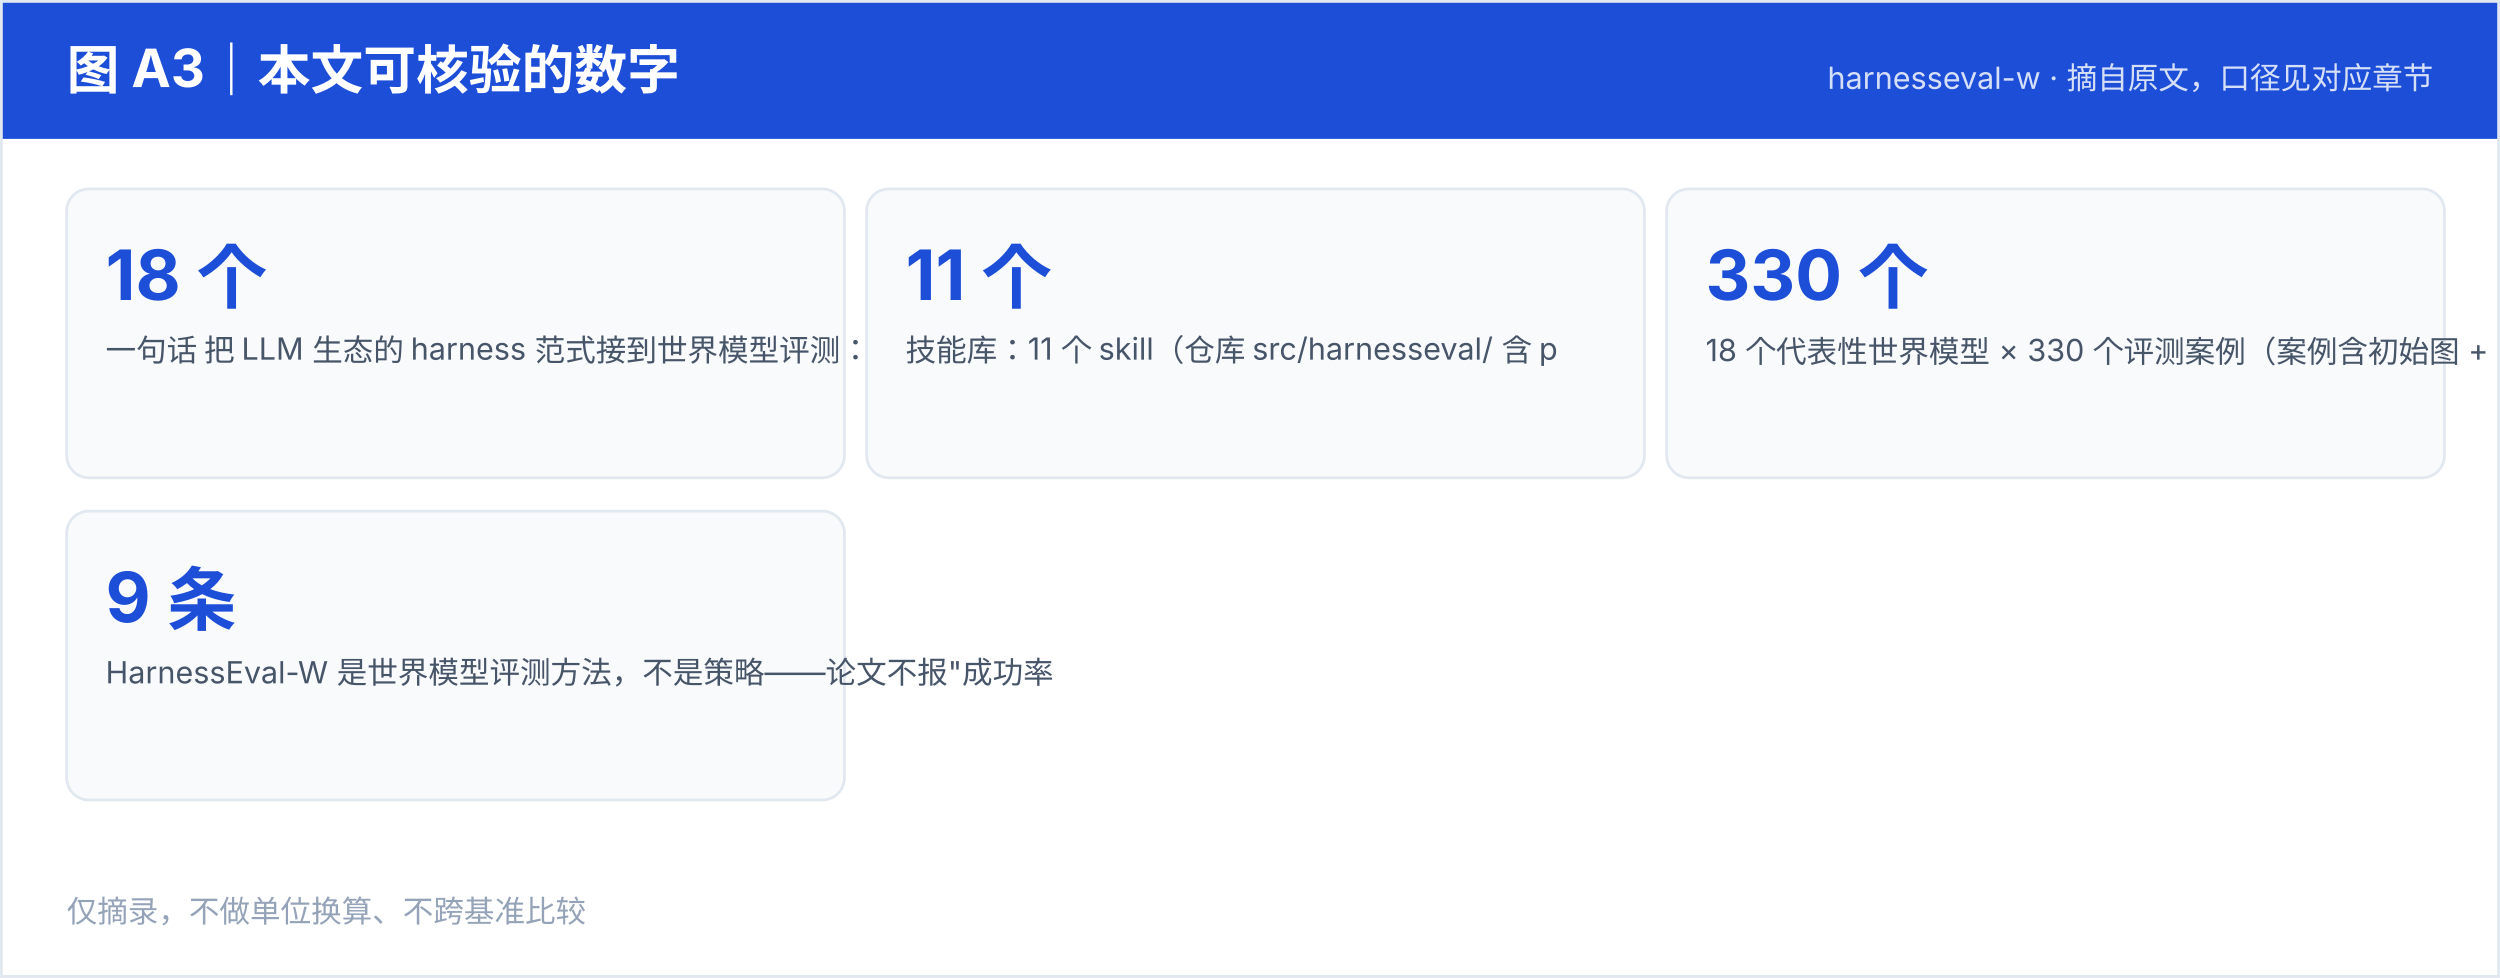
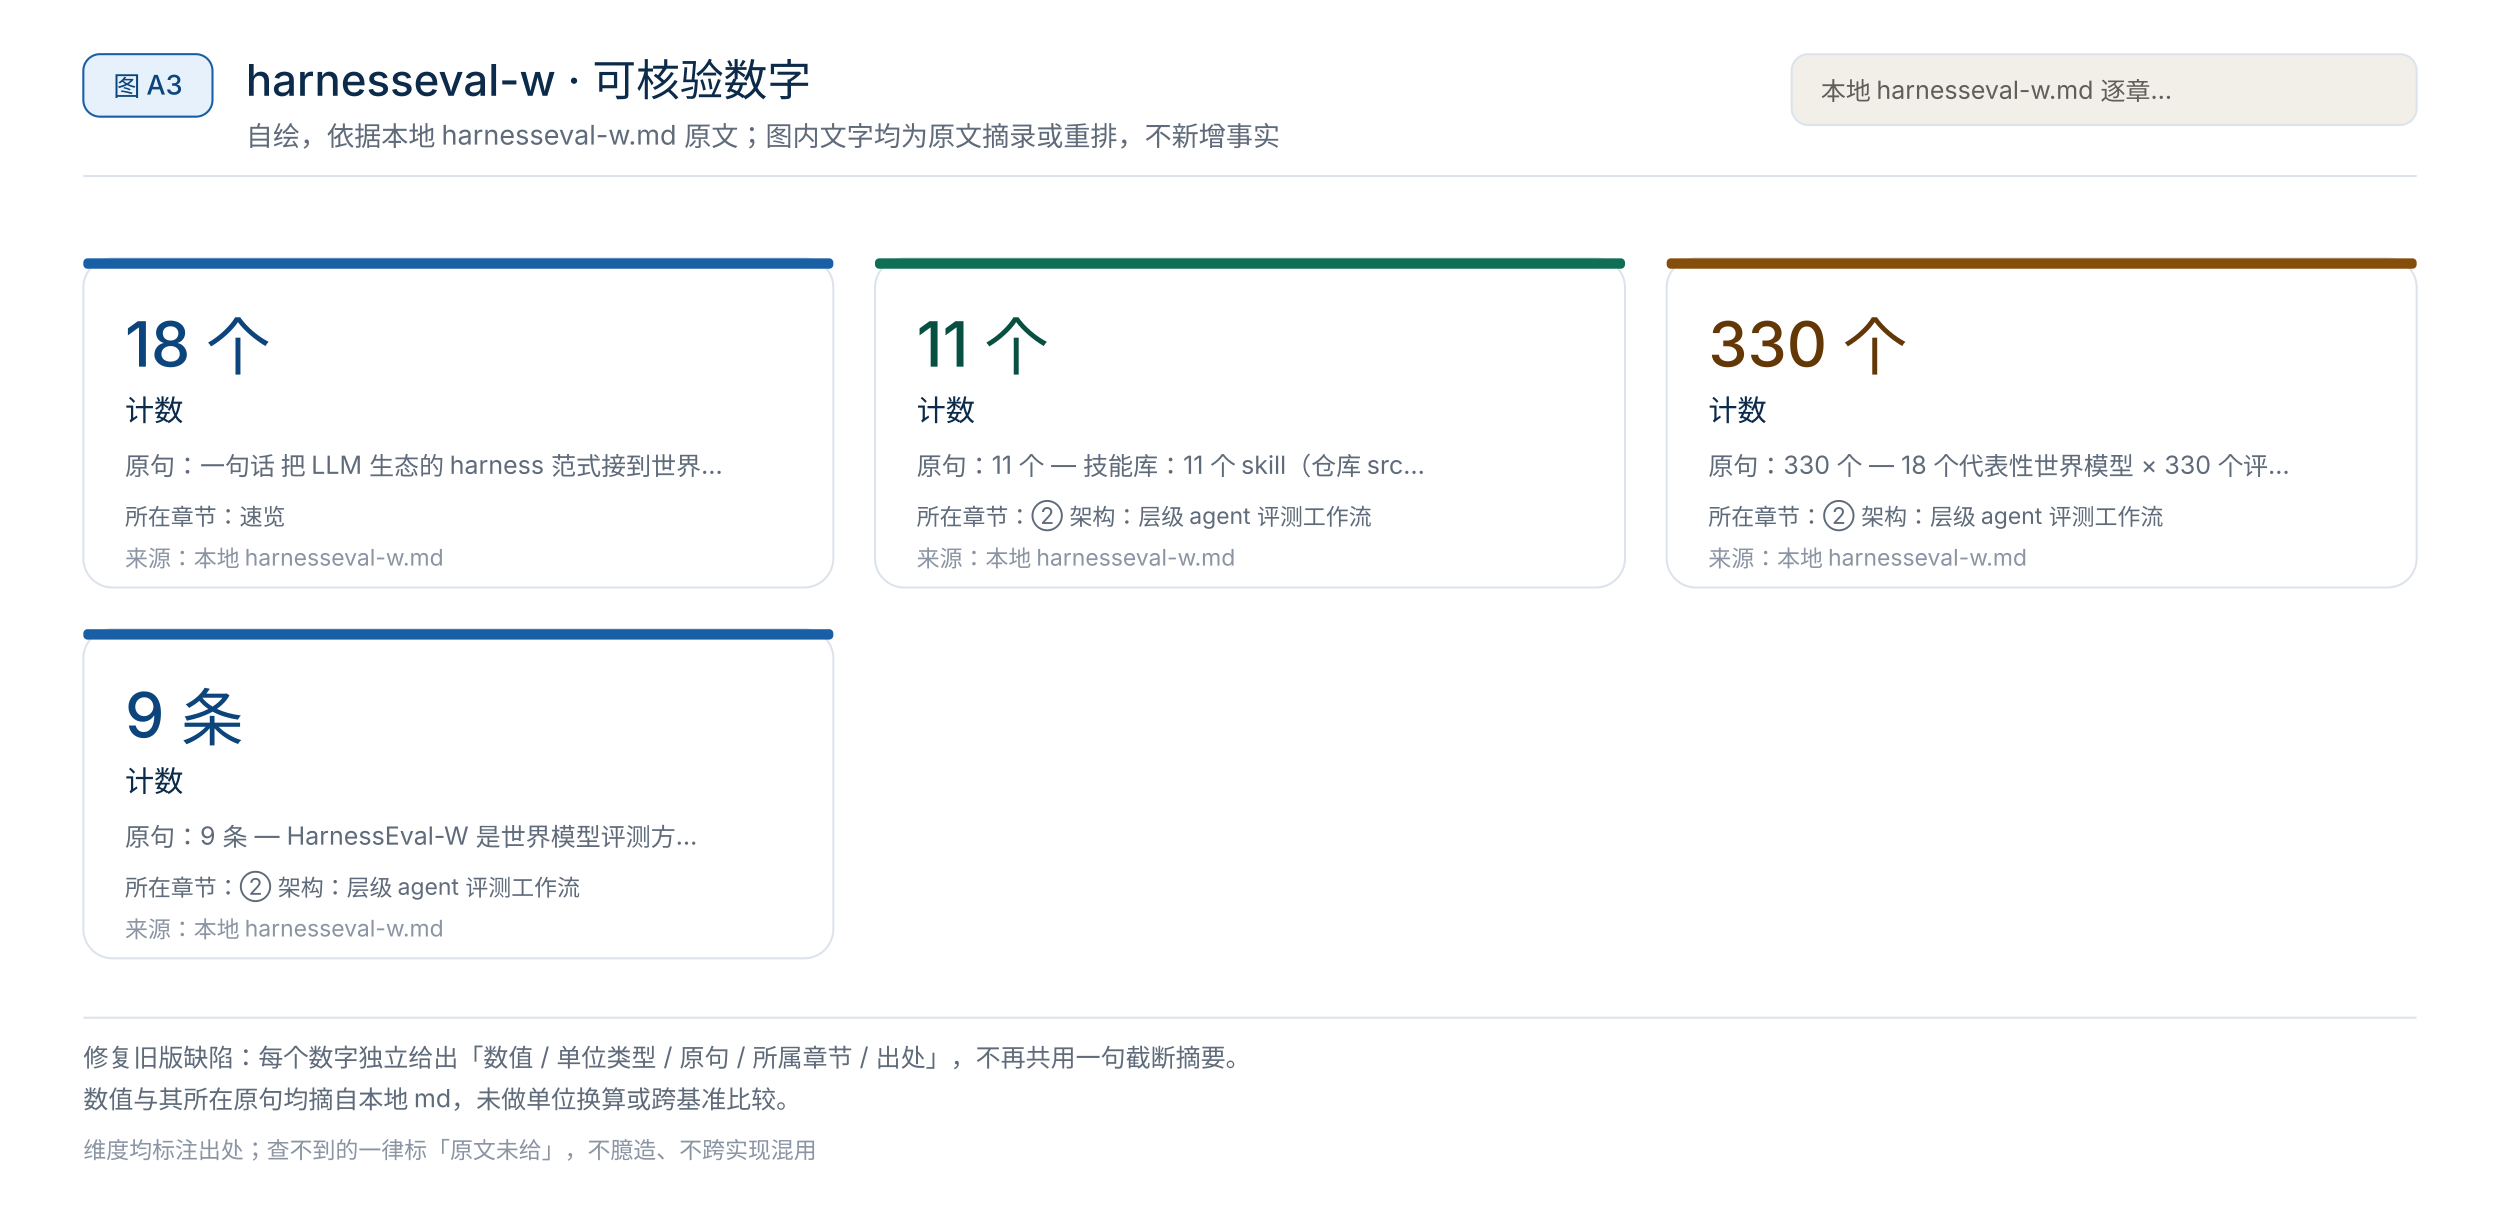
- <svg xmlns="http://www.w3.org/2000/svg" viewBox="0 0 900 352" width="900" height="352" font-family="PingFang SC, -apple-system, BlinkMacSystemFont, Microsoft YaHei, sans-serif">
-   <rect width="900" height="352" fill="#ffffff" />
-   <rect x="0" y="0" width="900" height="50" fill="#1d4ed8" />
-   <text x="24" y="32" font-size="19" fill="#ffffff" font-weight="700" text-anchor="start">图 A3｜本文可核验的数字</text>
-   <text x="876" y="32" font-size="11" fill="#ffffff" font-weight="400" text-anchor="end" opacity="0.82">harnesseval-w · 摘自原文，口径见对应章节</text>
-   <rect x="24" y="68" width="280" height="104" rx="8" fill="#f8fafc" stroke="#e2e8f0" />
-   <text x="38" y="108" font-size="25" fill="#1d4ed8" font-weight="700" text-anchor="start">18 个</text>
-   <text x="38" y="130" font-size="11" fill="#475569" font-weight="400" text-anchor="start">一句话 把 LLM 生态的 harness 范式接到世界模型评测：父 age</text>
-   <rect x="312" y="68" width="280" height="104" rx="8" fill="#f8fafc" stroke="#e2e8f0" />
-   <text x="326" y="108" font-size="25" fill="#1d4ed8" font-weight="700" text-anchor="start">11 个</text>
-   <text x="326" y="130" font-size="11" fill="#475569" font-weight="400" text-anchor="start">技能库：11 个 skill（仓库 src/harnesseval/ 含 p</text>
-   <rect x="600" y="68" width="280" height="104" rx="8" fill="#f8fafc" stroke="#e2e8f0" />
-   <text x="614" y="108" font-size="25" fill="#1d4ed8" font-weight="700" text-anchor="start">330 个</text>
-   <text x="614" y="130" font-size="11" fill="#475569" font-weight="400" text-anchor="start">18 个代表性世界模型 × 330 个评测案例（案例含初始图 + promp</text>
-   <rect x="24" y="184" width="280" height="104" rx="8" fill="#f8fafc" stroke="#e2e8f0" />
-   <text x="38" y="224" font-size="25" fill="#1d4ed8" font-weight="700" text-anchor="start">9 条</text>
-   <text x="38" y="246" font-size="11" fill="#475569" font-weight="400" text-anchor="start">HarnessEval-W 是世界模型评测方法，不是策略——论文不报"成功率</text>
-   <text x="24" y="332" font-size="11" fill="#94a3b8" font-weight="400" text-anchor="start">仅摘录，不做单位换算、不跨基准比较</text>
-   <rect x="0.5" y="0.5" width="899" height="351" fill="none" stroke="#e2e8f0" />
+ <svg xmlns="http://www.w3.org/2000/svg" width="1200" height="586" viewBox="0 0 1200 586" role="img">
+   <defs>
+     <marker id="arrow" viewBox="0 0 10 10" refX="8" refY="5" markerWidth="6" markerHeight="6" orient="auto-start-reverse">
+       <path d="M2 1L8 5L2 9" fill="none" stroke="#185FA5" stroke-width="1.6" stroke-linecap="round" stroke-linejoin="round" />
+     </marker>
+   </defs>
+   <rect x="0" y="0" width="1200" height="586" rx="0" fill="#FFFFFF" stroke="#FFFFFF" stroke-width="1" />
+   <text x="118" y="46" font-family="-apple-system,BlinkMacSystemFont,'PingFang SC','Microsoft YaHei',sans-serif" font-size="21" font-weight="500" fill="#0C2B4A" text-anchor="start">harnesseval-w · 可核验数字</text>
+   <text x="118" y="70" font-family="-apple-system,BlinkMacSystemFont,'PingFang SC','Microsoft YaHei',sans-serif" font-size="13" font-weight="400" fill="#5F6B7A" text-anchor="start">自绘，依据本地 harnesseval-w.md 原文；图内文字均为原文摘录或重排，不新增事实</text>
+   <rect x="40" y="84" width="1120" height="1" rx="0" fill="#DDE3EC" stroke="#DDE3EC" stroke-width="0" />
+   <rect x="860" y="26" width="300" height="34" rx="8" fill="#F1EFE8" stroke="#DDE3EC" stroke-width="1" />
+   <text x="874" y="48" font-family="-apple-system,BlinkMacSystemFont,'PingFang SC','Microsoft YaHei',sans-serif" font-size="12" font-weight="400" fill="#5F5E5A" text-anchor="start">本地 harnesseval-w.md 逐章…</text>
+   <rect x="40" y="26" width="62" height="30" rx="8" fill="#E6F1FB" stroke="#185FA5" stroke-width="1" />
+   <text x="71" y="46" font-family="-apple-system,BlinkMacSystemFont,'PingFang SC','Microsoft YaHei',sans-serif" font-size="13" font-weight="500" fill="#0C447C" text-anchor="middle">图 A3</text>
+   <rect x="40" y="124" width="360" height="158" rx="14" fill="#FFFFFF" stroke="#DDE3EC" stroke-width="1" />
+   <rect x="40" y="124" width="360" height="5" rx="2" fill="#185FA5" stroke="#185FA5" stroke-width="0" />
+   <text x="60" y="176" font-family="-apple-system,BlinkMacSystemFont,'PingFang SC','Microsoft YaHei',sans-serif" font-size="30" font-weight="500" fill="#0C447C" text-anchor="start">18 个</text>
+   <text x="60" y="202" font-family="-apple-system,BlinkMacSystemFont,'PingFang SC','Microsoft YaHei',sans-serif" font-size="14" font-weight="500" fill="#0C2B4A" text-anchor="start">计数</text>
+   <text x="60" y="228" font-family="-apple-system,BlinkMacSystemFont,'PingFang SC','Microsoft YaHei',sans-serif" font-size="12" font-weight="400" fill="#5F6B7A" text-anchor="start">原句：一句话 把 LLM 生态的 harness 范式接到世界…</text>
+   <text x="60" y="252" font-family="-apple-system,BlinkMacSystemFont,'PingFang SC','Microsoft YaHei',sans-serif" font-size="11" font-weight="400" fill="#5F6B7A" text-anchor="start">所在章节：速览</text>
+   <text x="60" y="272" font-family="-apple-system,BlinkMacSystemFont,'PingFang SC','Microsoft YaHei',sans-serif" font-size="11" font-weight="400" fill="#8A94A3" text-anchor="start">来源：本地 harnesseval-w.md</text>
+   <rect x="420" y="124" width="360" height="158" rx="14" fill="#FFFFFF" stroke="#DDE3EC" stroke-width="1" />
+   <rect x="420" y="124" width="360" height="5" rx="2" fill="#0F6E56" stroke="#0F6E56" stroke-width="0" />
+   <text x="440" y="176" font-family="-apple-system,BlinkMacSystemFont,'PingFang SC','Microsoft YaHei',sans-serif" font-size="30" font-weight="500" fill="#085041" text-anchor="start">11 个</text>
+   <text x="440" y="202" font-family="-apple-system,BlinkMacSystemFont,'PingFang SC','Microsoft YaHei',sans-serif" font-size="14" font-weight="500" fill="#0C2B4A" text-anchor="start">计数</text>
+   <text x="440" y="228" font-family="-apple-system,BlinkMacSystemFont,'PingFang SC','Microsoft YaHei',sans-serif" font-size="12" font-weight="400" fill="#5F6B7A" text-anchor="start">原句：11 个 — 技能库：11 个 skill（仓库 src…</text>
+   <text x="440" y="252" font-family="-apple-system,BlinkMacSystemFont,'PingFang SC','Microsoft YaHei',sans-serif" font-size="11" font-weight="400" fill="#5F6B7A" text-anchor="start">所在章节：② 架构：层级 agent 评测工作流</text>
+   <text x="440" y="272" font-family="-apple-system,BlinkMacSystemFont,'PingFang SC','Microsoft YaHei',sans-serif" font-size="11" font-weight="400" fill="#8A94A3" text-anchor="start">来源：本地 harnesseval-w.md</text>
+   <rect x="800" y="124" width="360" height="158" rx="14" fill="#FFFFFF" stroke="#DDE3EC" stroke-width="1" />
+   <rect x="800" y="124" width="360" height="5" rx="2" fill="#854F0B" stroke="#854F0B" stroke-width="0" />
+   <text x="820" y="176" font-family="-apple-system,BlinkMacSystemFont,'PingFang SC','Microsoft YaHei',sans-serif" font-size="30" font-weight="500" fill="#633806" text-anchor="start">330 个</text>
+   <text x="820" y="202" font-family="-apple-system,BlinkMacSystemFont,'PingFang SC','Microsoft YaHei',sans-serif" font-size="14" font-weight="500" fill="#0C2B4A" text-anchor="start">计数</text>
+   <text x="820" y="228" font-family="-apple-system,BlinkMacSystemFont,'PingFang SC','Microsoft YaHei',sans-serif" font-size="12" font-weight="400" fill="#5F6B7A" text-anchor="start">原句：330 个 — 18 个代表性世界模型 × 330 个评…</text>
+   <text x="820" y="252" font-family="-apple-system,BlinkMacSystemFont,'PingFang SC','Microsoft YaHei',sans-serif" font-size="11" font-weight="400" fill="#5F6B7A" text-anchor="start">所在章节：② 架构：层级 agent 评测工作流</text>
+   <text x="820" y="272" font-family="-apple-system,BlinkMacSystemFont,'PingFang SC','Microsoft YaHei',sans-serif" font-size="11" font-weight="400" fill="#8A94A3" text-anchor="start">来源：本地 harnesseval-w.md</text>
+   <rect x="40" y="302" width="360" height="158" rx="14" fill="#FFFFFF" stroke="#DDE3EC" stroke-width="1" />
+   <rect x="40" y="302" width="360" height="5" rx="2" fill="#185FA5" stroke="#185FA5" stroke-width="0" />
+   <text x="60" y="354" font-family="-apple-system,BlinkMacSystemFont,'PingFang SC','Microsoft YaHei',sans-serif" font-size="30" font-weight="500" fill="#0C447C" text-anchor="start">9 条</text>
+   <text x="60" y="380" font-family="-apple-system,BlinkMacSystemFont,'PingFang SC','Microsoft YaHei',sans-serif" font-size="14" font-weight="500" fill="#0C2B4A" text-anchor="start">计数</text>
+   <text x="60" y="406" font-family="-apple-system,BlinkMacSystemFont,'PingFang SC','Microsoft YaHei',sans-serif" font-size="12" font-weight="400" fill="#5F6B7A" text-anchor="start">原句：9 条 — HarnessEval-W 是世界模型评测方…</text>
+   <text x="60" y="430" font-family="-apple-system,BlinkMacSystemFont,'PingFang SC','Microsoft YaHei',sans-serif" font-size="11" font-weight="400" fill="#5F6B7A" text-anchor="start">所在章节：② 架构：层级 agent 评测工作流</text>
+   <text x="60" y="450" font-family="-apple-system,BlinkMacSystemFont,'PingFang SC','Microsoft YaHei',sans-serif" font-size="11" font-weight="400" fill="#8A94A3" text-anchor="start">来源：本地 harnesseval-w.md</text>
+   <rect x="40" y="488" width="1120" height="1" rx="0" fill="#DDE3EC" stroke="#DDE3EC" stroke-width="0" />
+   <text x="40" y="512" font-family="-apple-system,BlinkMacSystemFont,'PingFang SC','Microsoft YaHei',sans-serif" font-size="12" font-weight="400" fill="#5F6B7A" text-anchor="start">修复旧版缺陷：每个数字独立给出「数值 / 单位类型 / 原句 / 所属章节 / 出处」，不再共用一句截断摘要。</text>
+   <text x="40" y="532" font-family="-apple-system,BlinkMacSystemFont,'PingFang SC','Microsoft YaHei',sans-serif" font-size="12" font-weight="400" fill="#5F6B7A" text-anchor="start">数值与其所在原句均摘自本地 md，未做单位换算或跨基准比较。</text>
+   <text x="40" y="556" font-family="-apple-system,BlinkMacSystemFont,'PingFang SC','Microsoft YaHei',sans-serif" font-size="11" font-weight="400" fill="#8A94A3" text-anchor="start">维度均标注出处；查不到的一律标「原文未给」，不臆造、不跨实现混用</text>
</svg>
